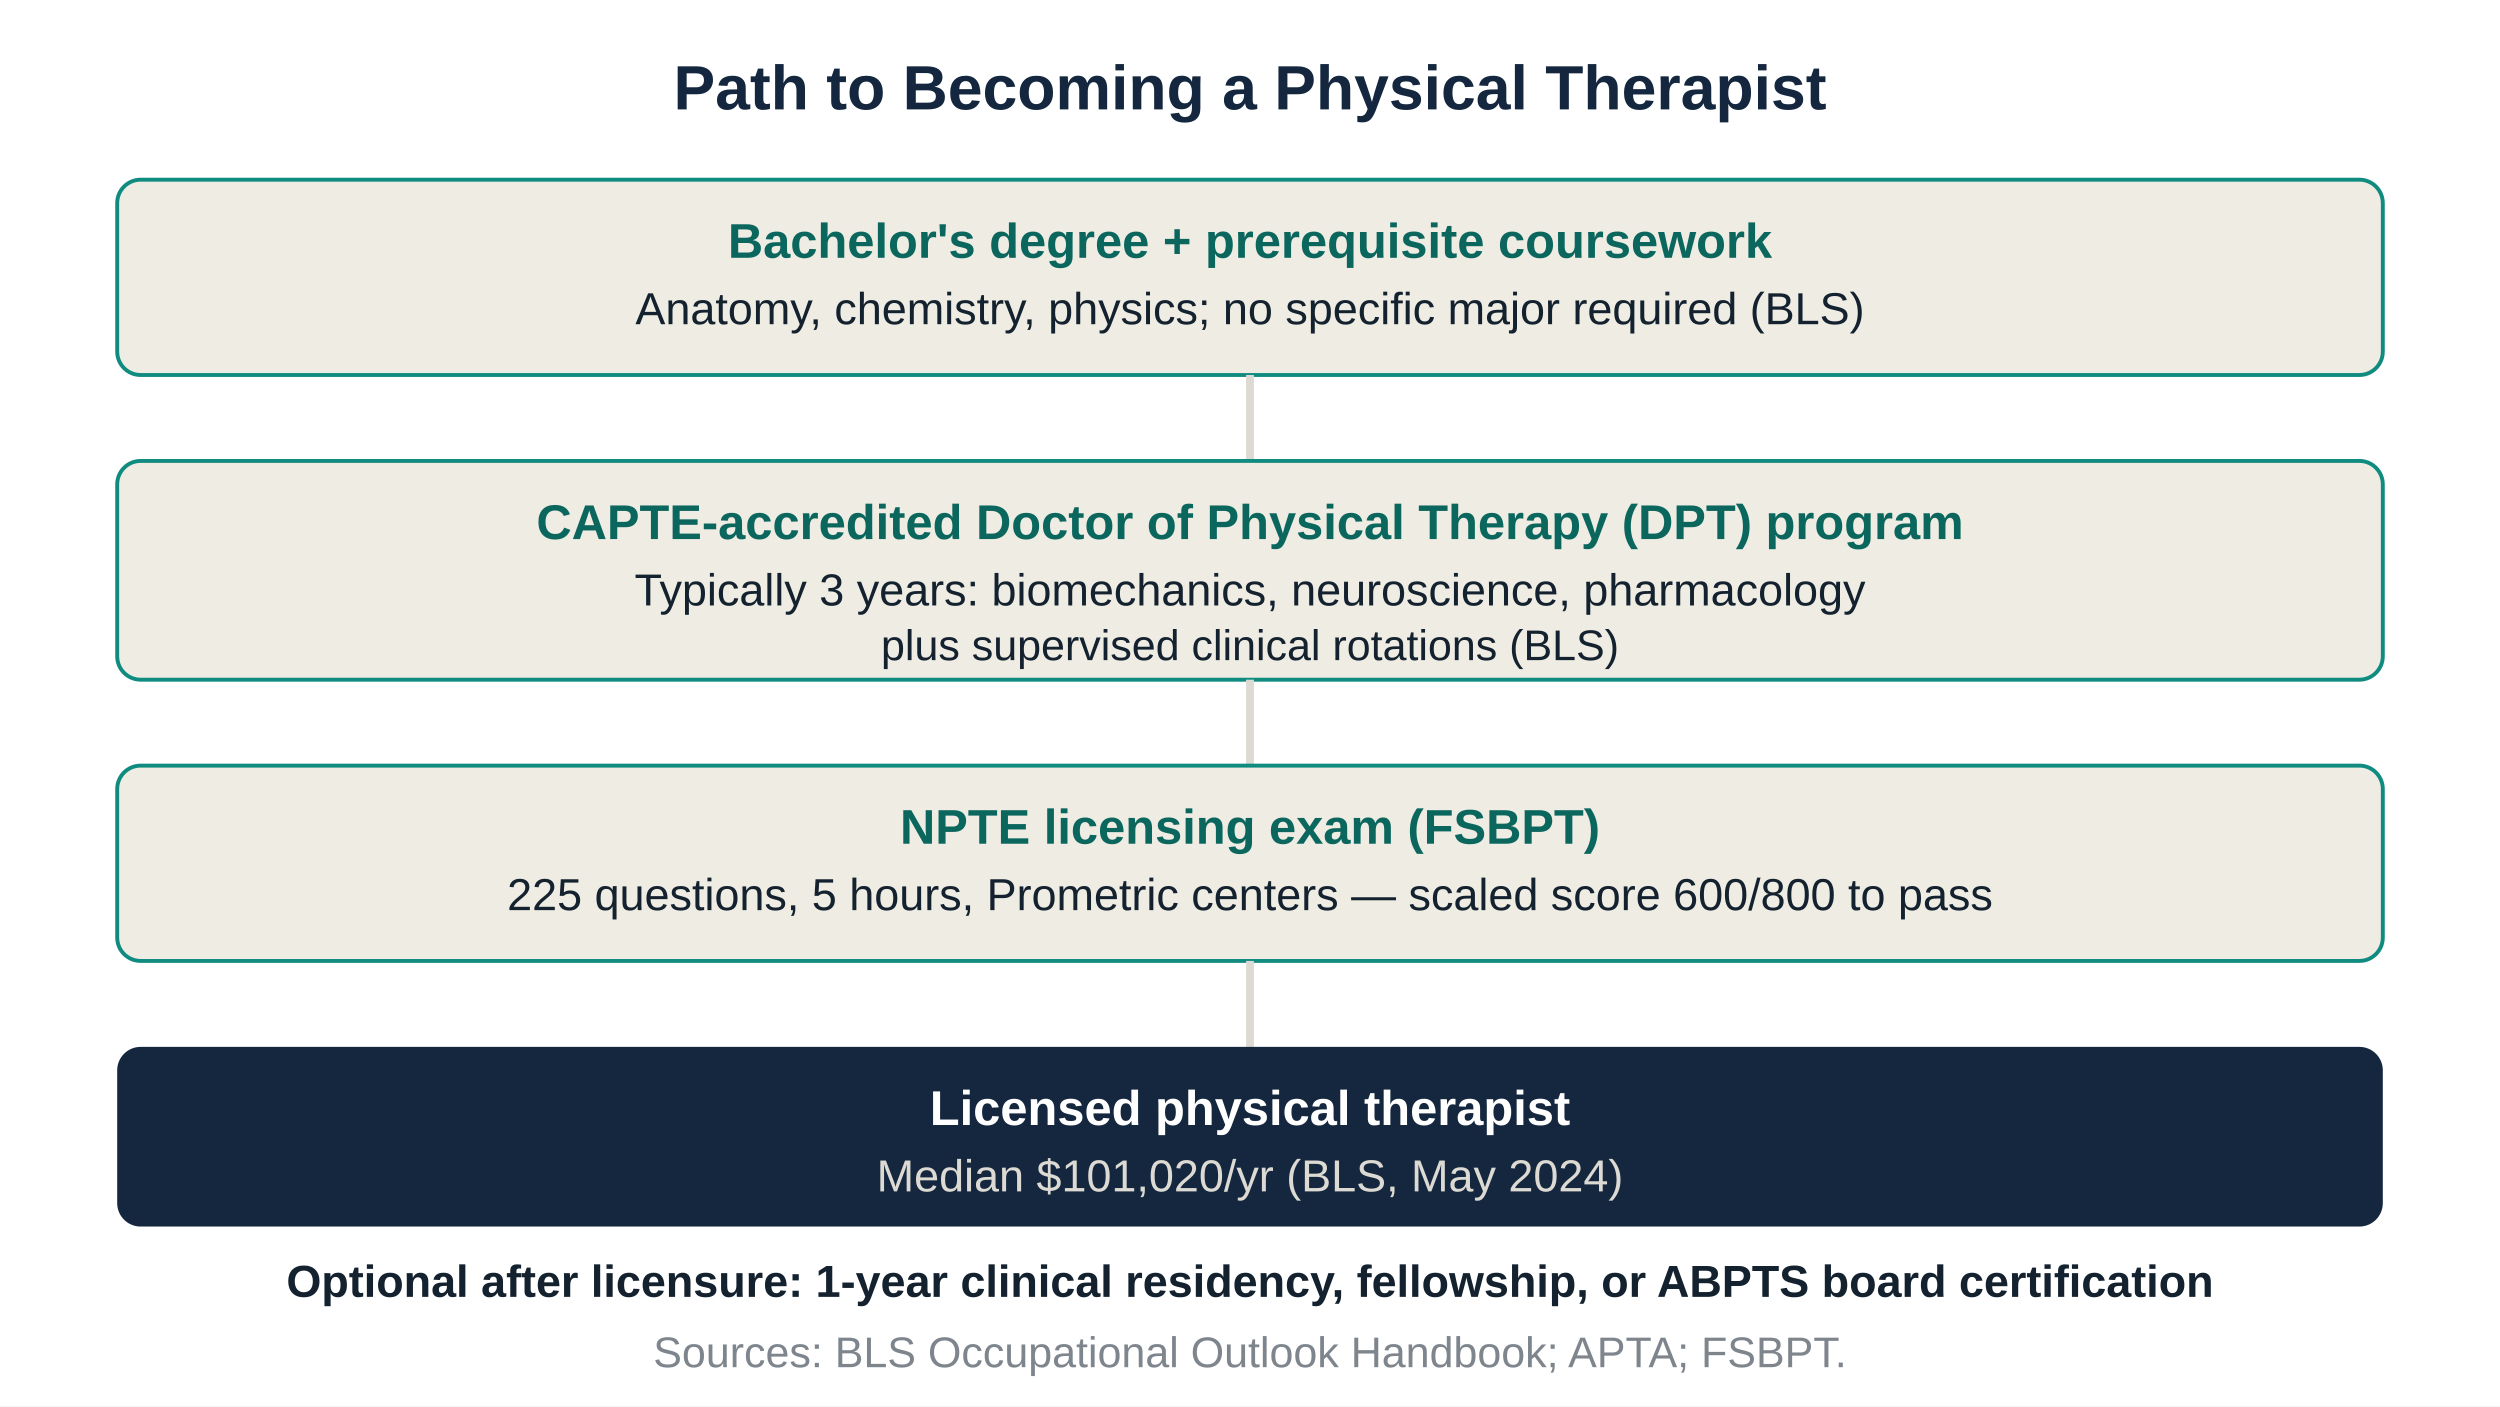
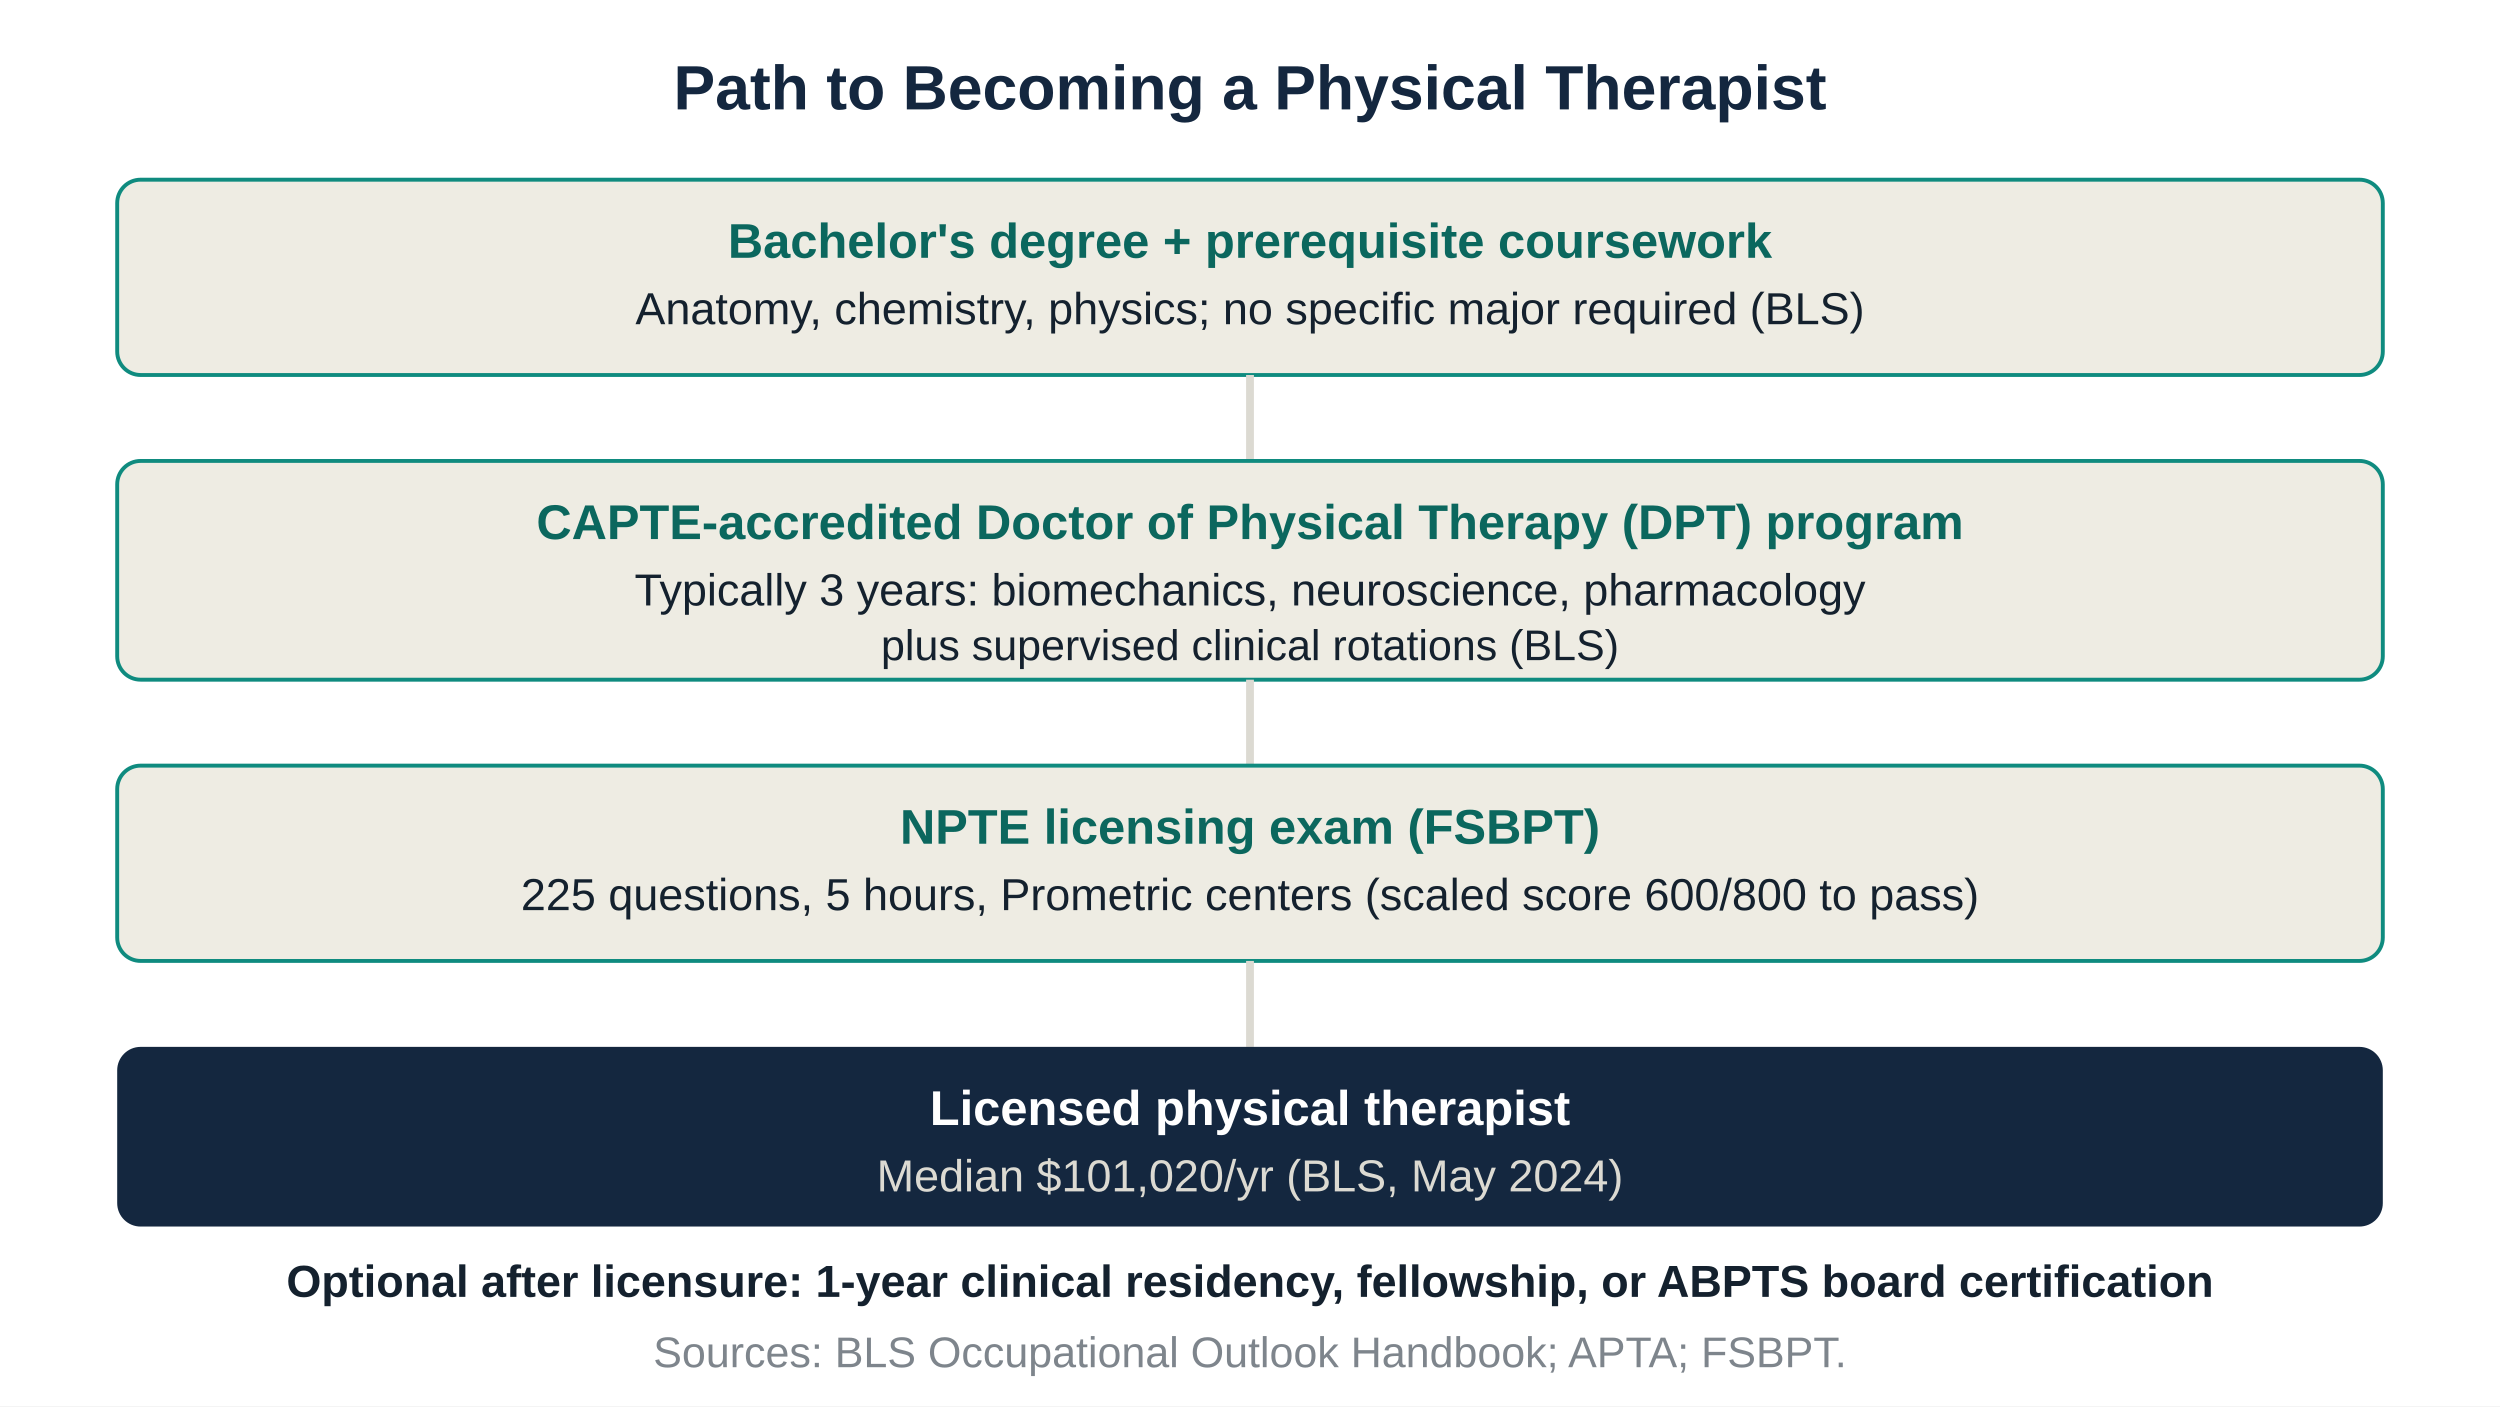
<svg xmlns="http://www.w3.org/2000/svg" viewBox="0 0 640 360" font-family="Arial, sans-serif">
  <rect width="640" height="360" fill="white" />
  <text x="320" y="28" text-anchor="middle" font-size="16" font-weight="700" fill="#14273f">Path to Becoming a Physical Therapist</text>
  <g font-size="12.5" fill="#14212e">
    <rect x="30" y="46" width="580" height="50" rx="6" fill="#eeece3" stroke="#0f8b7f" />
    <text x="320" y="66" text-anchor="middle" font-weight="700" fill="#0b675e">Bachelor's degree + prerequisite coursework</text>
    <text x="320" y="83" text-anchor="middle" font-size="11.5">Anatomy, chemistry, physics; no specific major required (BLS)</text>
    <line x1="320" y1="96" x2="320" y2="118" stroke="#dcdad2" stroke-width="2" />
    <rect x="30" y="118" width="580" height="56" rx="6" fill="#eeece3" stroke="#0f8b7f" />
    <text x="320" y="138" text-anchor="middle" font-weight="700" fill="#0b675e">CAPTE-accredited Doctor of Physical Therapy (DPT) program</text>
    <text x="320" y="155" text-anchor="middle" font-size="11.5">Typically 3 years: biomechanics, neuroscience, pharmacology</text>
    <text x="320" y="169" text-anchor="middle" font-size="11">plus supervised clinical rotations (BLS)</text>
    <line x1="320" y1="174" x2="320" y2="196" stroke="#dcdad2" stroke-width="2" />
    <rect x="30" y="196" width="580" height="50" rx="6" fill="#eeece3" stroke="#0f8b7f" />
    <text x="320" y="216" text-anchor="middle" font-weight="700" fill="#0b675e">NPTE licensing exam (FSBPT)</text>
-     <text x="320" y="233" text-anchor="middle" font-size="11.5">225 questions, 5 hours, Prometric centers — scaled score 600/800 to pass</text>
+     <text x="320" y="233" text-anchor="middle" font-size="11.5">225 questions, 5 hours, Prometric centers (scaled score 600/800 to pass)</text>
    <line x1="320" y1="246" x2="320" y2="268" stroke="#dcdad2" stroke-width="2" />
    <rect x="30" y="268" width="580" height="46" rx="6" fill="#14273f" />
    <text x="320" y="288" text-anchor="middle" font-weight="700" fill="white">Licensed physical therapist</text>
    <text x="320" y="305" text-anchor="middle" font-size="11.5" fill="#dcdad2">Median $101,020/yr (BLS, May 2024)</text>
  </g>
  <text x="320" y="332" text-anchor="middle" font-size="11.5" fill="#14212e" font-weight="700">Optional after licensure: 1-year clinical residency, fellowship, or ABPTS board certification</text>
  <text x="320" y="350" text-anchor="middle" font-size="11" fill="#14212e" opacity="0.55">Sources: BLS Occupational Outlook Handbook; APTA; FSBPT.</text>
</svg>
